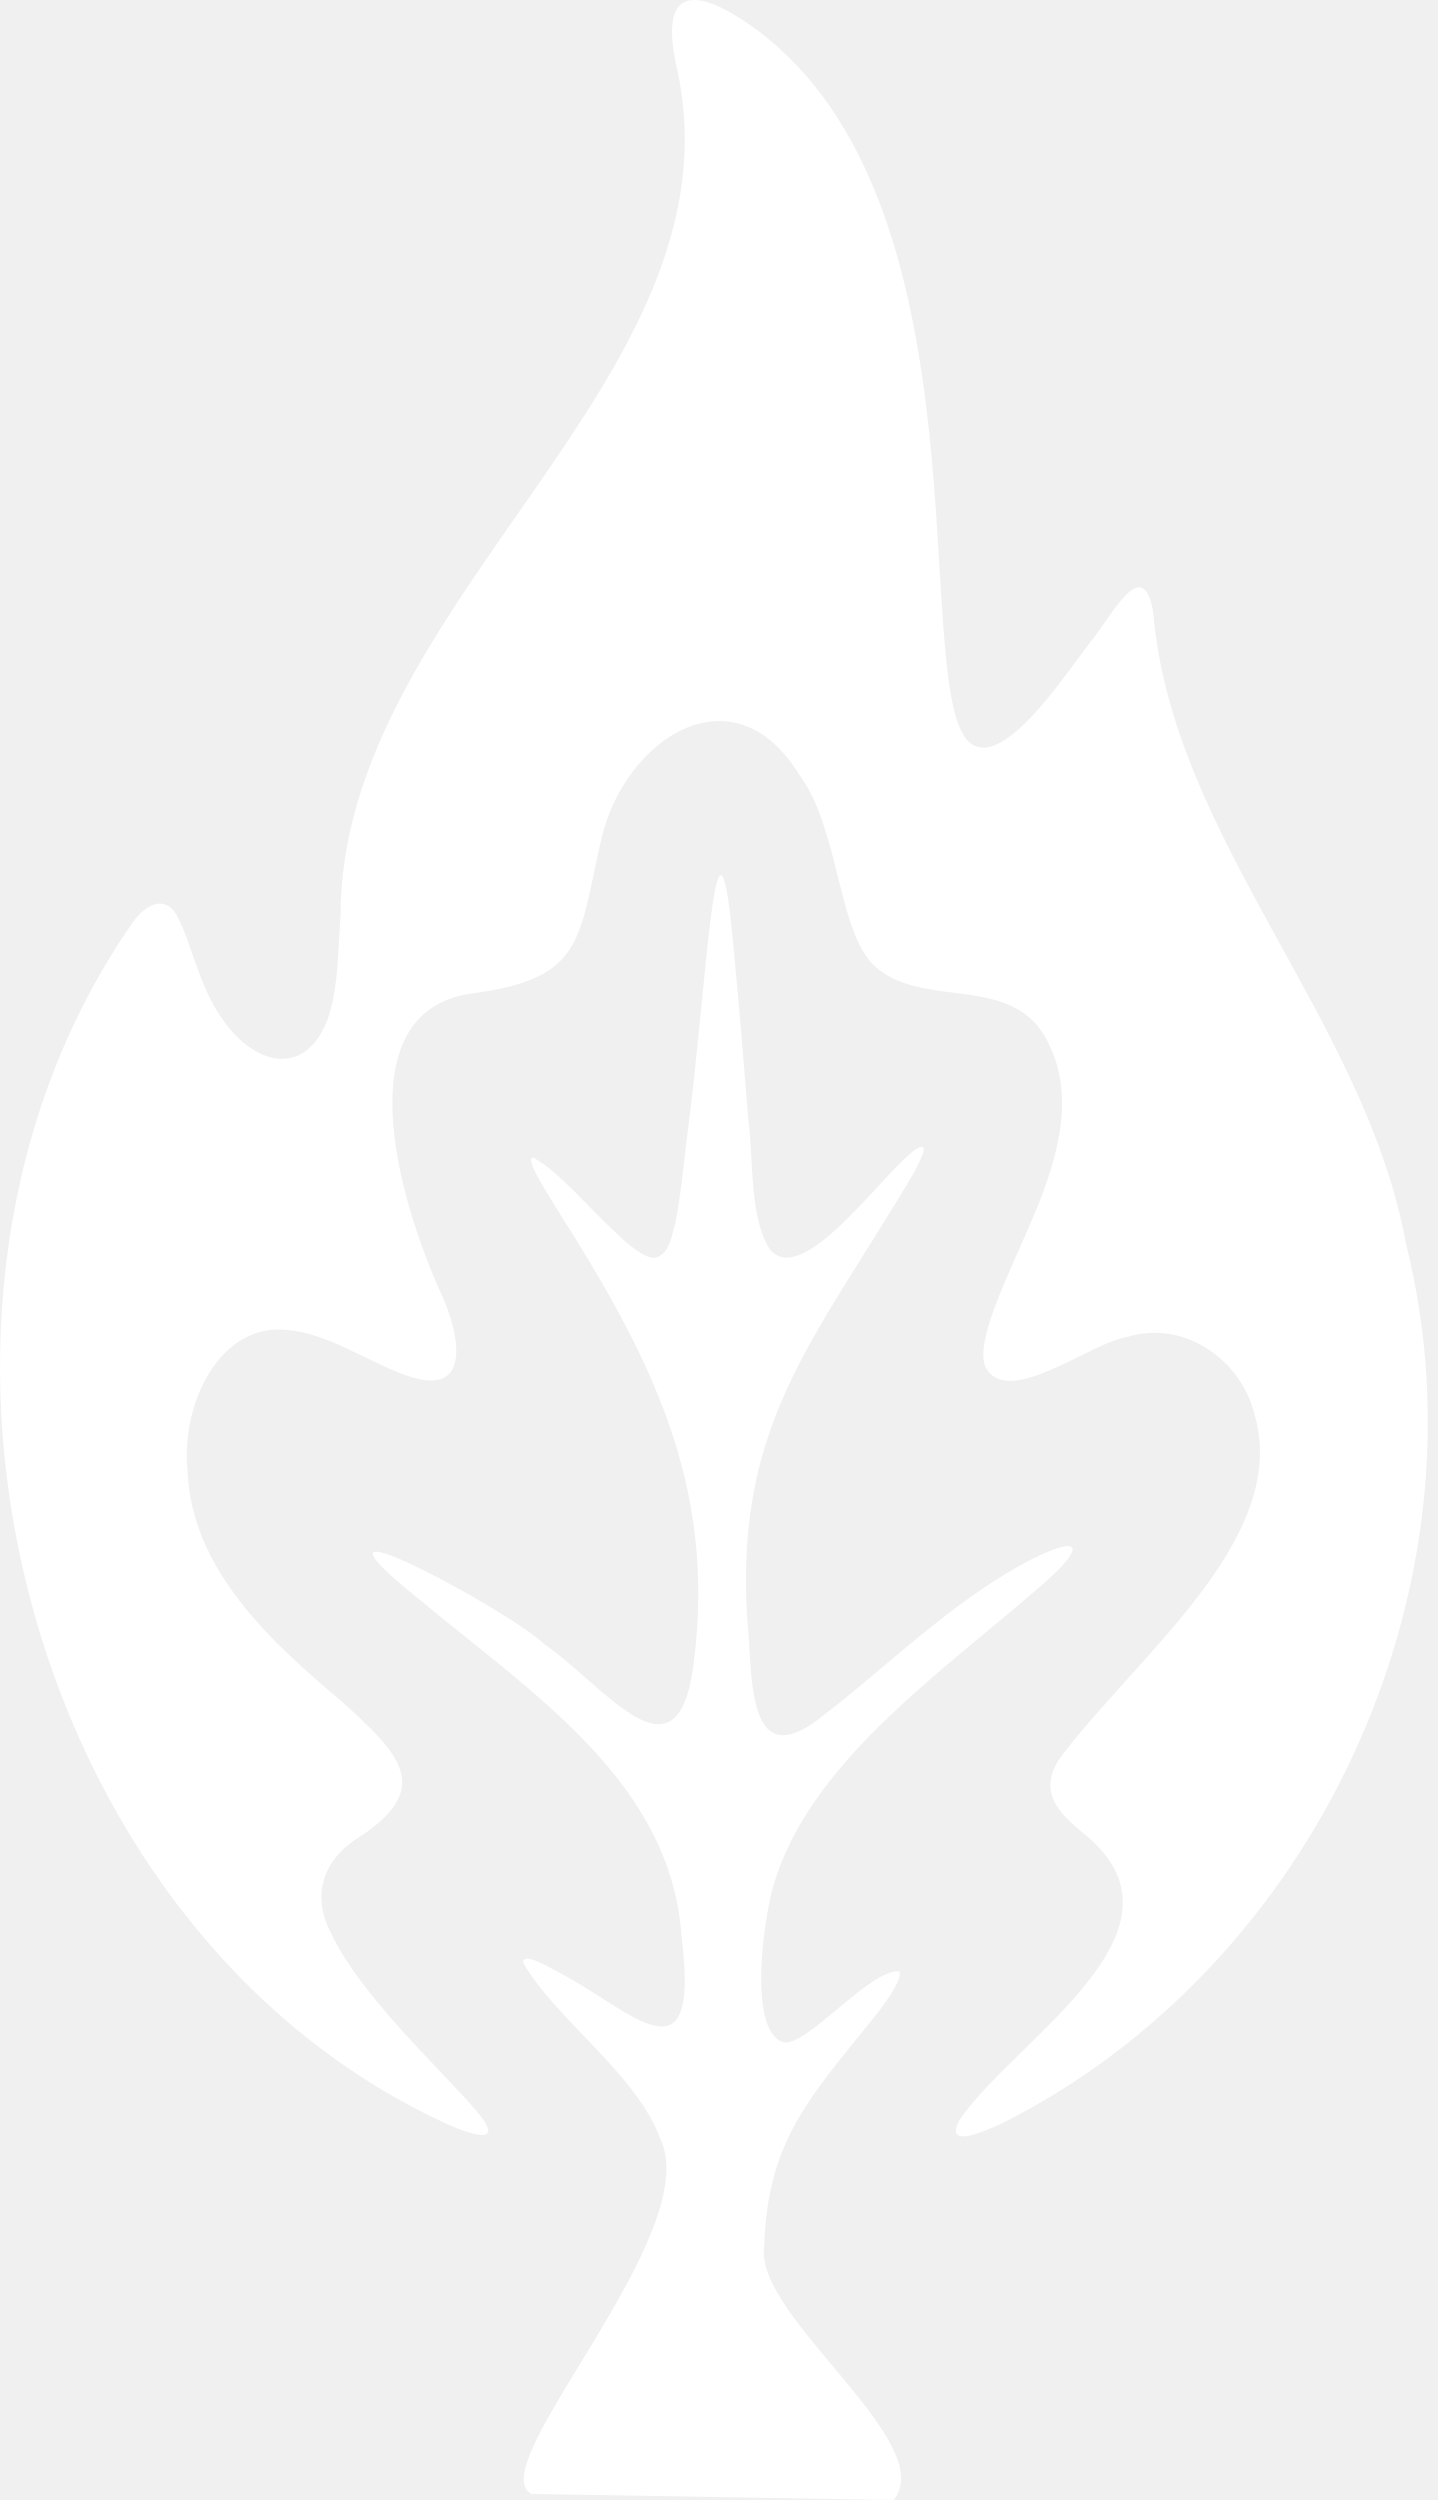
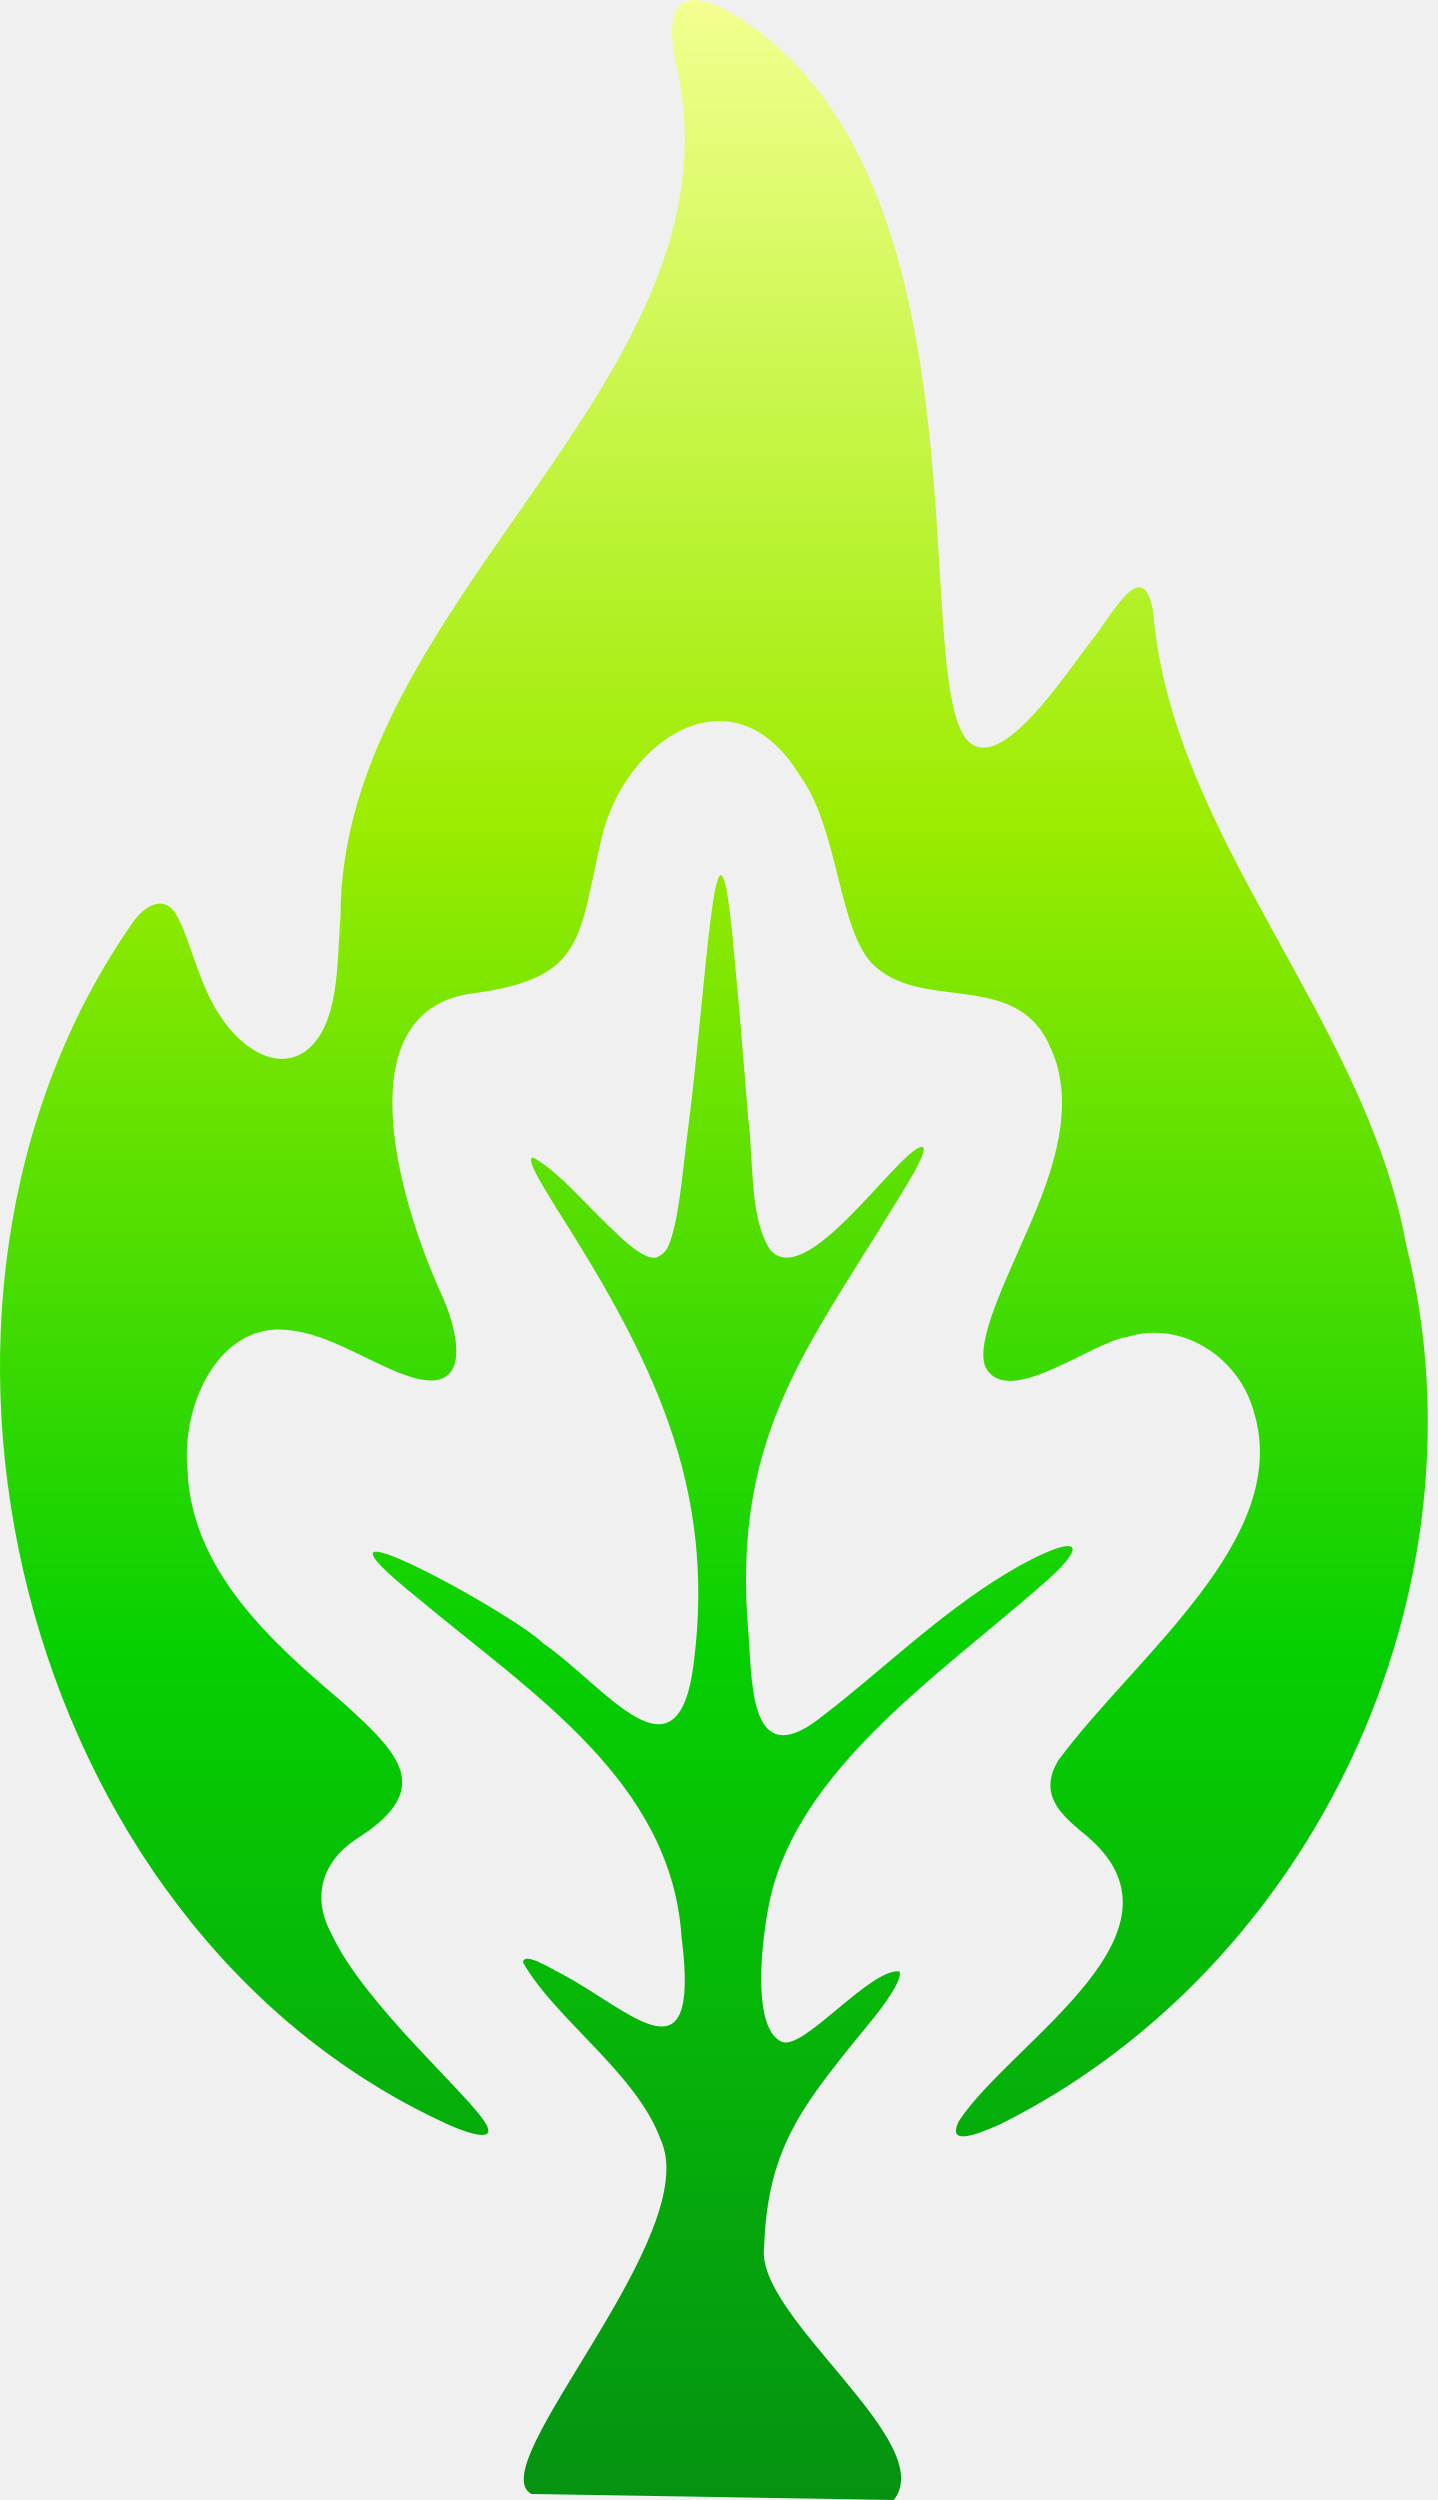
<svg xmlns="http://www.w3.org/2000/svg" width="119" height="207" viewBox="0 0 119 207" fill="none">
-   <path d="M116.427 103.031L116.387 102.841C112.957 84.281 97.057 69.351 95.487 50.731C94.697 45.781 92.117 50.861 90.487 52.901C88.057 56.001 82.707 64.381 79.997 61.191C75.477 55.331 81.867 16.991 62.827 2.591C57.707 -1.189 54.327 -1.469 56.137 6.071C61.387 31.511 28.177 49.821 28.197 75.861C27.877 79.521 28.197 84.981 25.207 87.101C22.657 88.781 19.727 86.441 18.317 84.241C16.517 81.691 15.747 77.851 14.767 76.061C13.877 74.111 12.287 74.691 11.117 76.201C-11.213 107.951 1.477 159.461 36.847 175.791C37.537 176.131 41.257 177.741 40.267 175.921C39.017 173.581 30.167 166.041 27.417 160.071C25.807 157.071 26.667 154.191 29.407 152.331C36.047 148.161 33.197 145.301 28.267 140.861C22.417 135.921 15.857 129.981 15.527 121.771C14.967 116.051 18.327 109.451 23.837 110.131C27.347 110.411 30.967 113.111 34.187 114.061C39.187 115.511 37.887 110.181 36.667 107.431C32.787 98.981 28.547 83.461 39.347 82.221C48.477 80.971 47.887 77.631 49.807 69.411C51.687 61.281 60.657 55.161 66.187 64.151C69.437 68.591 69.357 76.601 72.147 79.721C76.187 83.901 84.037 80.221 86.887 86.541C89.217 91.321 87.217 96.941 85.207 101.571C83.247 106.091 80.747 111.101 81.587 113.171C83.397 116.701 90.337 111.131 93.327 110.701C97.917 109.271 102.637 112.451 103.827 116.931C107.007 127.401 94.047 137.071 87.617 145.771C86.077 148.391 87.537 149.981 89.507 151.631C99.957 159.731 83.807 168.911 79.397 175.621C78.307 177.821 81.067 176.651 82.767 175.911C108.747 163.001 123.577 131.671 116.427 103.031ZM28.227 77.781C28.207 77.371 28.237 76.471 28.267 75.891C28.257 76.471 28.227 77.381 28.227 77.781Z" fill="white" />
-   <path d="M88.807 128.371C88.527 129.311 86.877 130.701 85.837 131.611C77.607 138.731 66.997 146.081 64.067 156.041C63.247 158.751 61.897 167.971 64.787 169.081C66.617 169.701 72.067 162.961 74.467 163.231L74.487 163.261C74.717 163.971 73.087 166.161 72.347 167.071C66.697 174.041 63.557 177.471 63.267 186.081C62.507 191.821 77.81 202.23 74 207L44 206.5C39.75 204.2 58.397 184.991 54.687 177.131C52.737 171.711 45.917 167.131 43.307 162.491C43.347 161.531 45.727 163.071 46.397 163.381C52.217 166.431 58.017 172.891 56.437 160.431C55.607 147.521 44.027 140.211 34.687 132.401C22.747 122.831 42.347 133.461 45.017 136.101C50.177 139.661 56.147 148.241 57.447 137.661C59.307 123.011 53.987 112.461 46.017 99.961C45.647 99.271 43.207 95.661 44.207 95.871C46.427 97.131 48.777 100.071 51.187 102.251C52.047 103.091 53.617 104.411 54.397 104.101C55.397 103.681 55.527 102.701 55.877 101.421C56.337 99.321 56.587 96.581 56.867 94.281C58.537 81.971 59.307 61.901 60.807 79.201C61.227 83.581 61.617 88.371 61.957 92.671C62.407 95.851 62.007 100.711 63.737 103.441C66.647 106.991 74.037 95.721 76.207 94.971C76.837 94.841 76.317 95.811 75.727 97.011C67.377 111.181 60.397 118.141 61.997 135.601C62.277 140.191 62.337 146.821 68.227 141.991C72.487 138.771 77.777 133.611 83.307 130.291C86.147 128.571 88.447 127.681 88.757 128.131C88.807 128.191 88.827 128.271 88.807 128.371Z" fill="white" />
+   <path d="M116.427 103.031L116.387 102.841C112.957 84.281 97.057 69.351 95.487 50.731C94.697 45.781 92.117 50.861 90.487 52.901C88.057 56.001 82.707 64.381 79.997 61.191C75.477 55.331 81.867 16.991 62.827 2.591C57.707 -1.189 54.327 -1.469 56.137 6.071C61.387 31.511 28.177 49.821 28.197 75.861C27.877 79.521 28.197 84.981 25.207 87.101C22.657 88.781 19.727 86.441 18.317 84.241C16.517 81.691 15.747 77.851 14.767 76.061C13.877 74.111 12.287 74.691 11.117 76.201C-11.213 107.951 1.477 159.461 36.847 175.791C37.537 176.131 41.257 177.741 40.267 175.921C39.017 173.581 30.167 166.041 27.417 160.071C25.807 157.071 26.667 154.191 29.407 152.331C36.047 148.161 33.197 145.301 28.267 140.861C22.417 135.921 15.857 129.981 15.527 121.771C14.967 116.051 18.327 109.451 23.837 110.131C27.347 110.411 30.967 113.111 34.187 114.061C39.187 115.511 37.887 110.181 36.667 107.431C32.787 98.981 28.547 83.461 39.347 82.221C48.477 80.971 47.887 77.631 49.807 69.411C51.687 61.281 60.657 55.161 66.187 64.151C69.437 68.591 69.357 76.601 72.147 79.721C76.187 83.901 84.037 80.221 86.887 86.541C89.217 91.321 87.217 96.941 85.207 101.571C83.247 106.091 80.747 111.101 81.587 113.171C83.397 116.701 90.337 111.131 93.327 110.701C97.917 109.271 102.637 112.451 103.827 116.931C107.007 127.401 94.047 137.071 87.617 145.771C86.077 148.391 87.537 149.981 89.507 151.631C99.957 159.731 83.807 168.911 79.397 175.621C78.307 177.821 81.067 176.651 82.767 175.911C108.747 163.001 123.577 131.671 116.427 103.031ZM28.227 77.781C28.207 77.371 28.237 76.471 28.267 75.891C28.257 76.471 28.227 77.381 28.227 77.781Z" fill="url(#paint0_linear_537_2287)" />
+   <path d="M88.807 128.371C88.527 129.311 86.877 130.701 85.837 131.611C77.607 138.731 66.997 146.081 64.067 156.041C63.247 158.751 61.897 167.971 64.787 169.081C66.617 169.701 72.067 162.961 74.467 163.231L74.487 163.261C74.717 163.971 73.087 166.161 72.347 167.071C66.697 174.041 63.557 177.471 63.267 186.081C62.507 191.821 77.81 202.23 74 207L44 206.5C39.75 204.2 58.397 184.991 54.687 177.131C52.737 171.711 45.917 167.131 43.307 162.491C43.347 161.531 45.727 163.071 46.397 163.381C52.217 166.431 58.017 172.891 56.437 160.431C55.607 147.521 44.027 140.211 34.687 132.401C22.747 122.831 42.347 133.461 45.017 136.101C50.177 139.661 56.147 148.241 57.447 137.661C59.307 123.011 53.987 112.461 46.017 99.961C45.647 99.271 43.207 95.661 44.207 95.871C46.427 97.131 48.777 100.071 51.187 102.251C52.047 103.091 53.617 104.411 54.397 104.101C55.397 103.681 55.527 102.701 55.877 101.421C56.337 99.321 56.587 96.581 56.867 94.281C58.537 81.971 59.307 61.901 60.807 79.201C61.227 83.581 61.617 88.371 61.957 92.671C62.407 95.851 62.007 100.711 63.737 103.441C66.647 106.991 74.037 95.721 76.207 94.971C76.837 94.841 76.317 95.811 75.727 97.011C67.377 111.181 60.397 118.141 61.997 135.601C62.277 140.191 62.337 146.821 68.227 141.991C72.487 138.771 77.777 133.611 83.307 130.291C86.147 128.571 88.447 127.681 88.757 128.131C88.807 128.191 88.827 128.271 88.807 128.371Z" fill="url(#paint1_linear_537_2287)" />
+   <defs>
+     <linearGradient id="paint0_linear_537_2287" x1="59.11" y1="0" x2="59.11" y2="207" gradientUnits="userSpaceOnUse">
+       <stop stop-color="#F3FF90" />
+       <stop offset="0.33" stop-color="#9BEC00" />
+       <stop offset="0.66" stop-color="#06D001" />
+       <stop offset="1" stop-color="#059212" />
+     </linearGradient>
+     <linearGradient id="paint1_linear_537_2287" x1="59.11" y1="0" x2="59.11" y2="207" gradientUnits="userSpaceOnUse">
+       <stop stop-color="#F3FF90" />
+       <stop offset="0.33" stop-color="#9BEC00" />
+       <stop offset="0.66" stop-color="#06D001" />
+       <stop offset="1" stop-color="#059212" />
+     </linearGradient>
+   </defs>
</svg>
